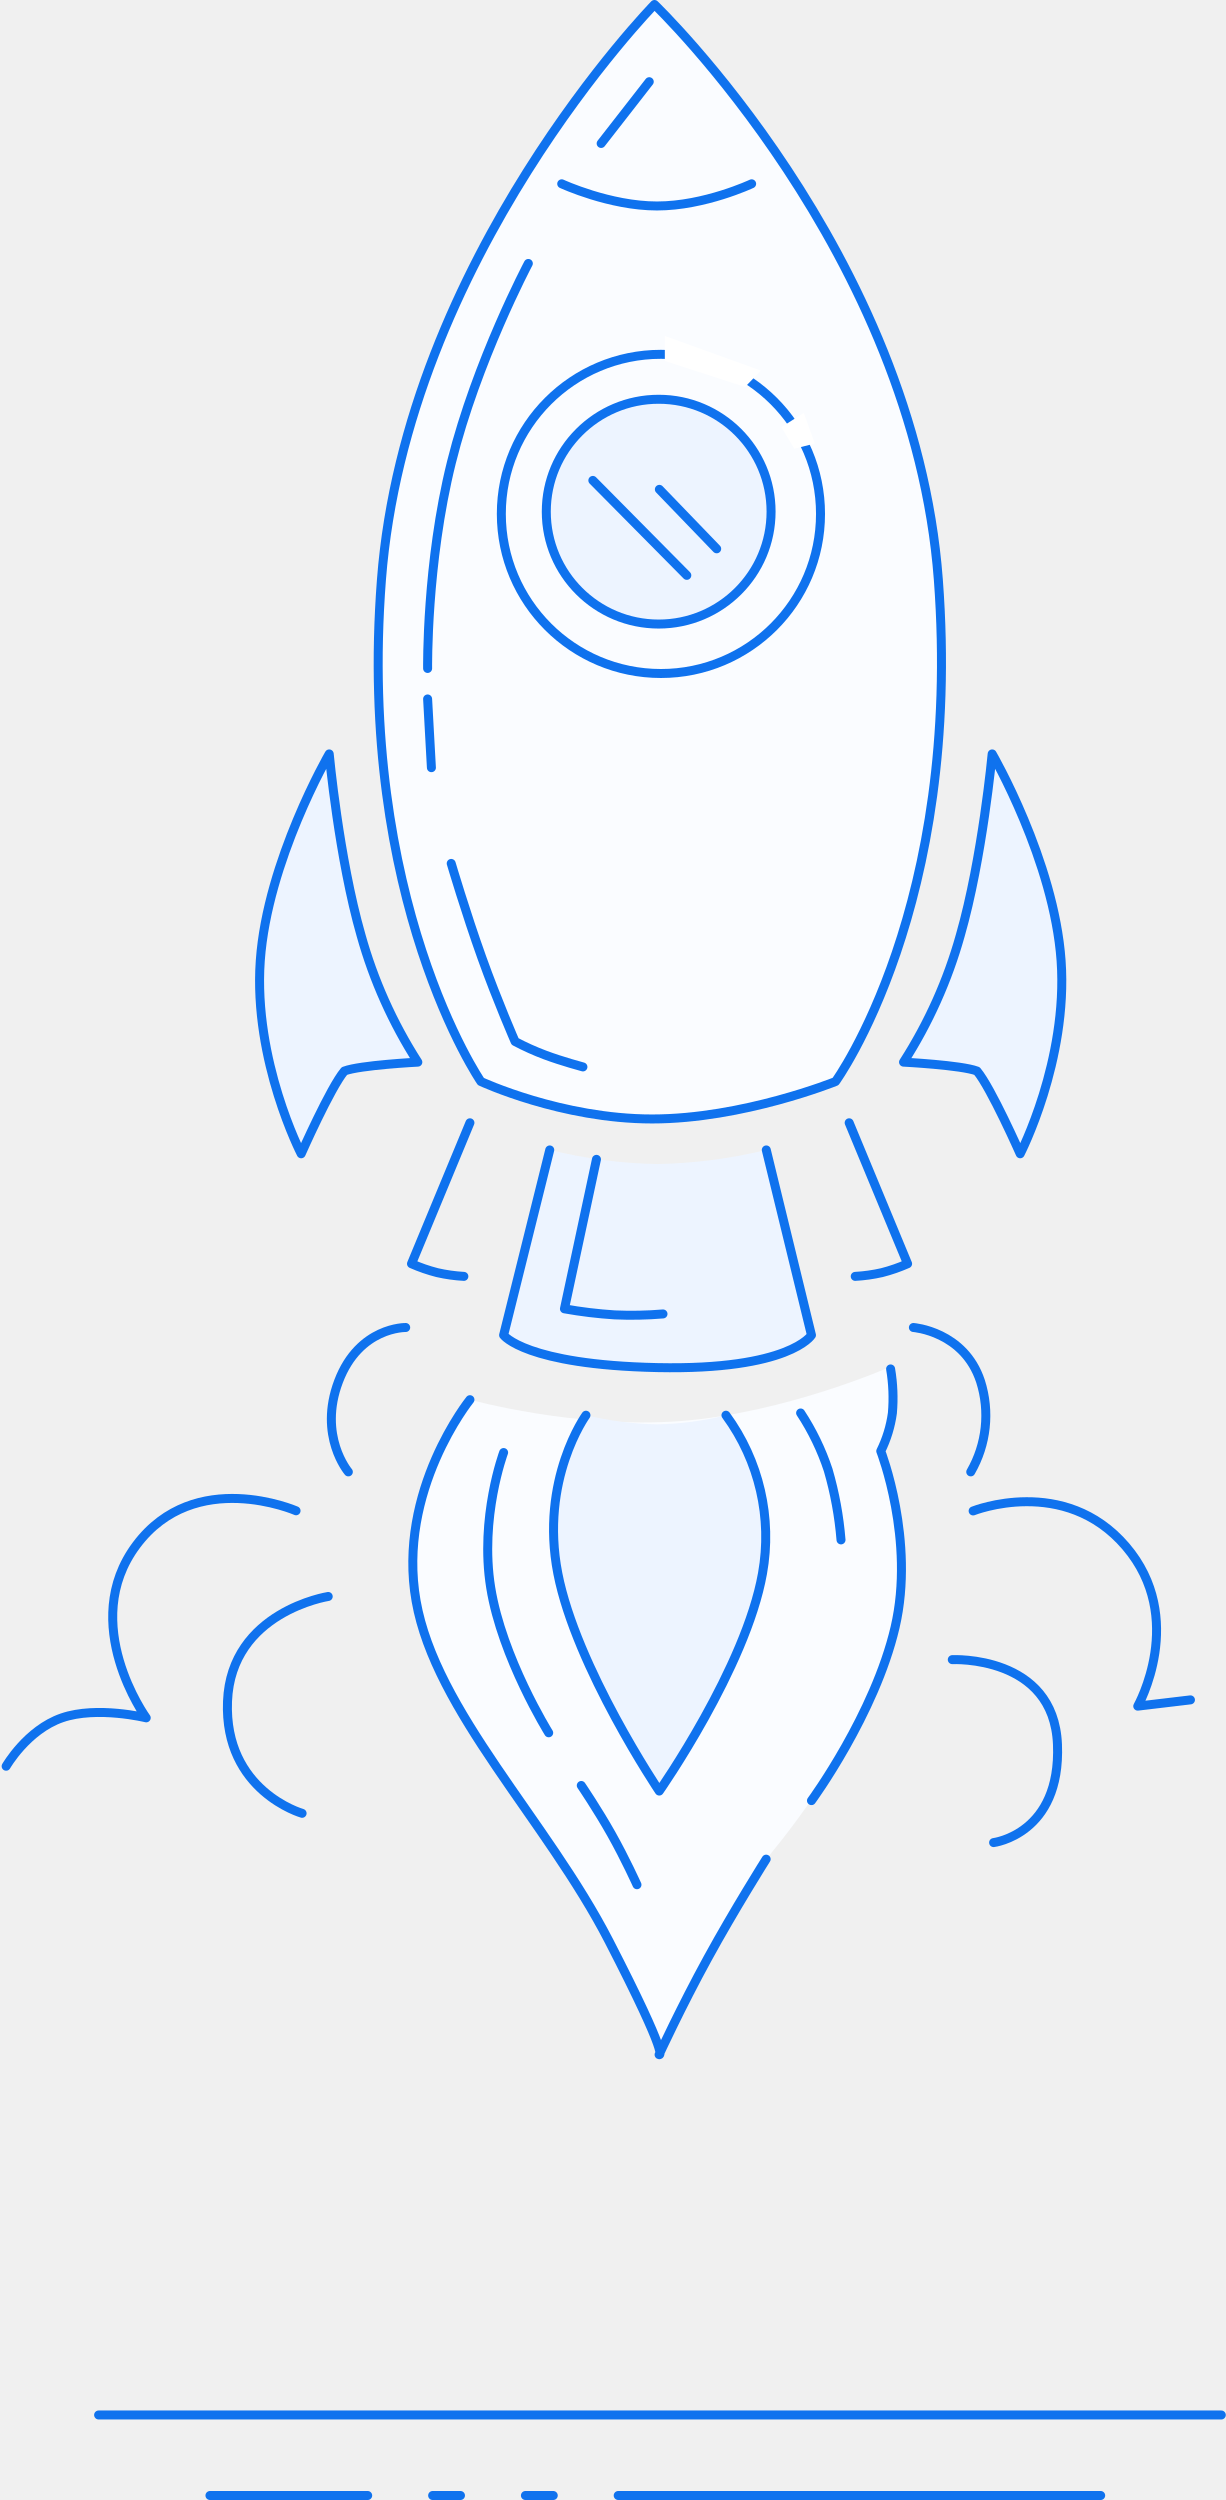
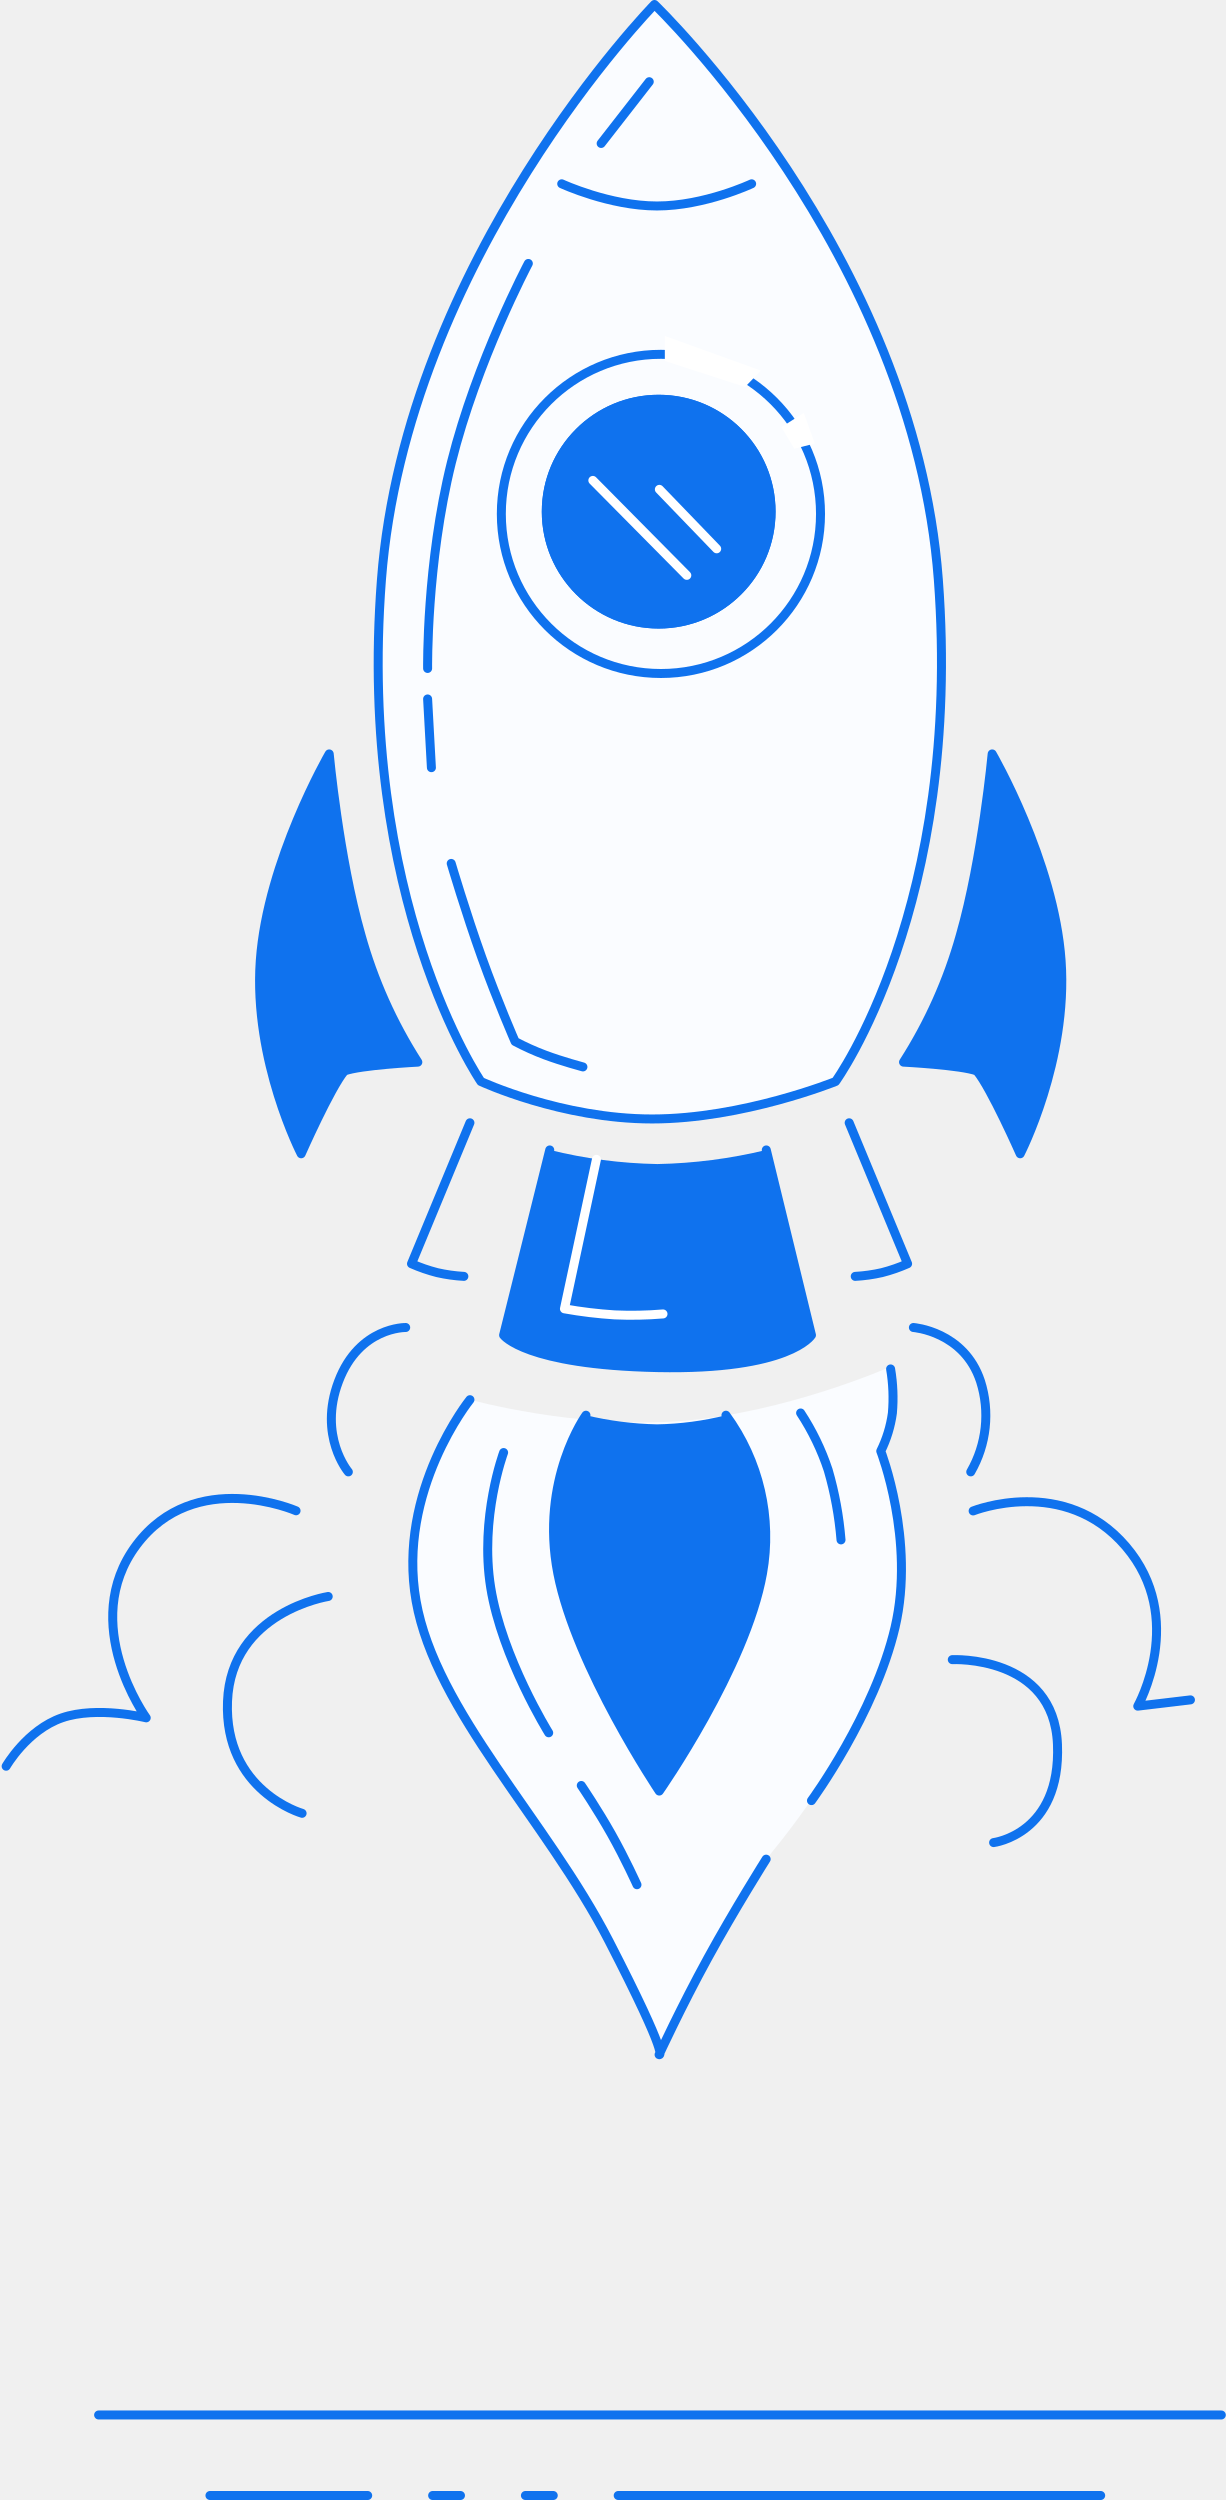
<svg xmlns="http://www.w3.org/2000/svg" width="272.667" height="556.104" viewBox="0 0 272.667 556.104">
  <g transform="translate(-616.055 -155.113)">
    <path d="M-21011.574,4007.113s-55.227,56.459-60.73,127.924,22.121,111.648,22.121,111.648,17.895,8.333,38.088,8.333,40.8-8.333,40.8-8.333,28.336-38.962,22.865-111.648S-21011.574,4007.113-21011.574,4007.113Z" transform="translate(21773.209 -3851)" fill="#fafcff" />
    <path d="M-21011.574,4007.113s-55.227,56.459-60.73,127.924,22.121,111.648,22.121,111.648,17.895,8.333,38.088,8.333,40.8-8.333,40.8-8.333,28.336-38.962,22.865-111.648S-21011.574,4007.113-21011.574,4007.113Z" transform="translate(21773.209 -3851)" fill="none" stroke="#0f72ee" stroke-linecap="round" stroke-linejoin="round" stroke-width="2" />
    <path d="M-21024.244,4020.3l-10.7,13.738" transform="translate(21784.721 -3847.013)" fill="none" stroke="#0f72ee" stroke-linecap="round" stroke-width="2" />
-     <circle cx="26" cy="26" r="26" transform="translate(736.572 242.927)" fill="#edf4ff" />
+     <circle cx="26" cy="26" r="26" transform="translate(736.572 242.927)" fill="#0f72ee" />
    <path d="M-21041.68,4037.742s10.641,4.932,21.2,4.932,21.047-4.932,21.047-4.932" transform="translate(21782.684 -3841.743)" fill="none" stroke="#0f72ee" stroke-linecap="round" stroke-linejoin="round" stroke-width="2" />
    <path d="M-21042.18,4051.347s-11.5,21.706-17.105,44.228-5.3,45.861-5.3,45.861" transform="translate(21775.76 -3837.63)" fill="none" stroke="#0f72ee" stroke-linecap="round" stroke-linejoin="round" stroke-width="2" />
    <g transform="translate(736.572 242.927)" fill="none" stroke="#0f72ee" stroke-linecap="round" stroke-linejoin="round" stroke-width="2">
      <circle cx="26" cy="26" r="26" stroke="none" />
      <circle cx="26" cy="26" r="25" fill="none" />
    </g>
    <g transform="translate(726.572 232.927)" fill="none" stroke="#0f72ee" stroke-linecap="round" stroke-linejoin="round" stroke-width="2">
      <circle cx="36.5" cy="36.5" r="36.5" stroke="none" />
      <circle cx="36.5" cy="36.5" r="35.5" fill="none" />
    </g>
-     <path d="M-21041.344,4202.77l-10.262,41.2s4.785,6.6,34.211,7.216,34.27-7.216,34.27-7.216l-10.049-41.2a111.571,111.571,0,0,1-24.221,3.139A107.573,107.573,0,0,1-21041.344,4202.77Z" transform="translate(21779.684 -3791.862)" fill="#edf4ff" />
+     <path d="M-21041.344,4202.77l-10.262,41.2s4.785,6.6,34.211,7.216,34.27-7.216,34.27-7.216l-10.049-41.2a111.571,111.571,0,0,1-24.221,3.139A107.573,107.573,0,0,1-21041.344,4202.77Z" transform="translate(21779.684 -3791.862)" fill="#0f72ee" />
    <path d="M-21024.066,4063.734v5.553l17.85,5.784,3.506-3.636Z" transform="translate(21788.008 -3833.886)" fill="#fff" />
    <path d="M-21004.152,4080.032l4.973-3.159,2.459,6.811-4.572,1.148Z" transform="translate(21794.027 -3829.914)" fill="#fff" />
    <path d="M-21064.586,4125.736l.369,6.689.475,8.6" transform="translate(21775.76 -3815.146)" fill="none" stroke="#0f72ee" stroke-linecap="round" stroke-linejoin="round" stroke-width="2" />
-     <path d="M-21077.8,4135.125s2.16,23.228,7.09,40.368a104.3,104.3,0,0,0,12.623,28.192s-12.824.655-16.336,1.976c-3.131,3.743-9.611,18.409-9.611,18.409s-10.658-20.693-9.1-42.93S-21077.8,4135.125-21077.8,4135.125Z" transform="translate(21767.084 -3812.308)" fill="#edf4ff" />
+     <path d="M-21077.8,4135.125s2.16,23.228,7.09,40.368a104.3,104.3,0,0,0,12.623,28.192s-12.824.655-16.336,1.976c-3.131,3.743-9.611,18.409-9.611,18.409s-10.658-20.693-9.1-42.93S-21077.8,4135.125-21077.8,4135.125Z" transform="translate(21767.084 -3812.308)" fill="#0f72ee" />
    <path d="M-21060.322,4153.831s3.262,11.045,6.813,20.947,7.393,18.662,7.393,18.662a57.109,57.109,0,0,0,6.676,3.006c3.775,1.414,8.416,2.65,8.416,2.65" transform="translate(21776.746 -3806.654)" fill="none" stroke="#0f72ee" stroke-linecap="round" stroke-linejoin="round" stroke-width="2" />
    <path d="M-21077.8,4135.125s2.16,23.228,7.09,40.368a104.3,104.3,0,0,0,12.623,28.192s-12.824.655-16.336,1.976c-3.131,3.743-9.611,18.409-9.611,18.409s-10.658-20.693-9.1-42.93S-21077.8,4135.125-21077.8,4135.125Z" transform="translate(21767.084 -3812.308)" fill="none" stroke="#0f72ee" stroke-linecap="round" stroke-linejoin="round" stroke-width="2" />
    <path d="M-21054.34,4198.132l-13,31.356a36.649,36.649,0,0,0,5.721,1.977,35.442,35.442,0,0,0,5.928.832" transform="translate(21774.928 -3793.265)" fill="none" stroke="#0f72ee" stroke-linecap="round" stroke-linejoin="round" stroke-width="2" />
    <path d="M-21041.344,4202.77l-10.262,41.2s4.785,6.6,34.211,7.216,34.27-7.216,34.27-7.216l-10.049-41.2" transform="translate(21779.684 -3791.862)" fill="none" stroke="#0f72ee" stroke-linecap="round" stroke-linejoin="round" stroke-width="2" />
    <path d="M-21054.408,4245.43s-16.318,20.244-11.975,44.795,29.064,48.741,42.891,75.6,11.156,25.3,11.156,25.3,4.873-10.584,10.826-21.457,12.992-22.032,12.992-22.032,21-24.3,27.389-47.271-1.834-44.624-1.834-44.624a34.75,34.75,0,0,0,2.818-9.373,19.661,19.661,0,0,0-.984-8.156s-23.041,10.166-46.361,11.969S-21054.408,4245.43-21054.408,4245.43Z" transform="translate(21774.998 -3778.968)" fill="#fafcff" />
-     <path d="M-21034.092,4204.378l-7.121,33.248a98.5,98.5,0,0,0,11.193,1.349,83.659,83.659,0,0,0,10.729-.21" transform="translate(21782.824 -3791.376)" fill="none" stroke="#0f72ee" stroke-linecap="round" stroke-linejoin="round" stroke-width="2" />
+     <path d="M-21034.092,4204.378l-7.121,33.248a98.5,98.5,0,0,0,11.193,1.349,83.659,83.659,0,0,0,10.729-.21" transform="translate(21782.824 -3791.376)" fill="none" stroke="#fff" stroke-linecap="round" stroke-linejoin="round" stroke-width="2" />
    <path d="M-21064.629,4233.1s-10.324-.191-14.932,11.972,2.174,20.146,2.174,20.146" transform="translate(21770.928 -3782.695)" fill="none" stroke="#0f72ee" stroke-linecap="round" stroke-linejoin="round" stroke-width="2" />
    <path d="M-21136.58,4321.865s4.625-8.072,12.416-10.763,18.744,0,18.744,0-15.207-21.006-2.182-38.43,35.512-7.631,35.512-7.631" transform="translate(21754 -3773.87)" fill="none" stroke="#0f72ee" stroke-linecap="round" stroke-linejoin="round" stroke-width="2" />
    <path d="M-21076.359,4279.044s-21.6,3.357-22.4,23.322,16.59,24.912,16.59,24.912" transform="translate(21765.422 -3768.808)" fill="none" stroke="#0f72ee" stroke-linecap="round" stroke-linejoin="round" stroke-width="2" />
    <path d="M-21067.342,4198.132l13,31.356a36.562,36.562,0,0,1-5.721,1.977,35.442,35.442,0,0,1-5.928.832" transform="translate(21872.285 -3793.265)" fill="none" stroke="#0f72ee" stroke-linecap="round" stroke-linejoin="round" stroke-width="2" />
-     <path d="M-21073.578,4135.125s-2.162,23.228-7.092,40.368a104.3,104.3,0,0,1-12.623,28.192s12.824.655,16.336,1.976c3.133,3.743,9.613,18.409,9.613,18.409s10.656-20.693,9.1-42.93S-21073.578,4135.125-21073.578,4135.125Z" transform="translate(21910.332 -3812.308)" fill="#edf4ff" />
+     <path d="M-21073.578,4135.125s-2.162,23.228-7.092,40.368a104.3,104.3,0,0,1-12.623,28.192s12.824.655,16.336,1.976c3.133,3.743,9.613,18.409,9.613,18.409s10.656-20.693,9.1-42.93S-21073.578,4135.125-21073.578,4135.125Z" transform="translate(21910.332 -3812.308)" fill="#0f72ee" />
    <path d="M-21080.576,4233.1s11.275.832,14.934,11.972a25.116,25.116,0,0,1-2.176,20.146" transform="translate(21899.809 -3782.695)" fill="none" stroke="#0f72ee" stroke-linecap="round" stroke-linejoin="round" stroke-width="2" />
    <path d="M-21090.766,4308.936c-3.309.414-11.723,1.395-11.723,1.395s11-19.543-2.656-35.535-33.963-7.885-33.963-7.885" transform="translate(21971.627 -3775.701)" fill="none" stroke="#0f72ee" stroke-linecap="round" stroke-linejoin="round" stroke-width="2" />
    <path d="M-21101.383,4284.836s22.594-1.09,23.4,18.875-14.207,21.82-14.207,21.82" transform="translate(21929.264 -3760.55)" fill="none" stroke="#0f72ee" stroke-linecap="round" stroke-linejoin="round" stroke-width="2" />
    <path d="M-21054.408,4245.43s-16.318,20.244-11.975,44.795,29.064,48.741,42.891,75.6,11.156,25.3,11.156,25.3,4.873-10.584,10.826-21.457,12.992-22.032,12.992-22.032" transform="translate(21774.998 -3778.968)" fill="none" stroke="#0f72ee" stroke-linecap="round" stroke-linejoin="round" stroke-width="2" />
    <path d="M-20999.02,4336.2s14.084-19.215,18.6-38.559-3.186-39.192-3.186-39.192a27.385,27.385,0,0,0,2.588-8.446,38.916,38.916,0,0,0-.4-9.827" transform="translate(21795.578 -3780.555)" fill="none" stroke="#0f72ee" stroke-linecap="round" stroke-linejoin="round" stroke-width="2" />
    <path d="M-21000.873,4247.7a54.031,54.031,0,0,1,6.133,12.7,78.415,78.415,0,0,1,2.854,15.532" transform="translate(21795.018 -3778.282)" fill="none" stroke="#0f72ee" stroke-linecap="round" stroke-linejoin="round" stroke-width="2" />
    <path d="M-21050.785,4254.458s-5.379,14.454-2.871,30.04,12.9,32.3,12.9,32.3" transform="translate(21778.863 -3776.239)" fill="none" stroke="#0f72ee" stroke-linecap="round" stroke-linejoin="round" stroke-width="2" />
-     <path d="M-21035.865,4248.084s-10.334,14.288-6.26,35.188,22.564,48.413,22.564,48.413,19.256-27.513,22.965-48.413a45.827,45.827,0,0,0-8.129-35.188,67.468,67.468,0,0,1-15.34,2.03A74.254,74.254,0,0,1-21035.865,4248.084Z" transform="translate(21782.262 -3778.166)" fill="#edf4ff" />
+     <path d="M-21035.865,4248.084s-10.334,14.288-6.26,35.188,22.564,48.413,22.564,48.413,19.256-27.513,22.965-48.413a45.827,45.827,0,0,0-8.129-35.188,67.468,67.468,0,0,1-15.34,2.03A74.254,74.254,0,0,1-21035.865,4248.084Z" transform="translate(21782.262 -3778.166)" fill="#0f72ee" />
    <path d="M-21038.34,4311.329s3.611,5.316,6.711,10.835,5.68,11.241,5.68,11.241" transform="translate(21783.693 -3759.05)" fill="none" stroke="#0f72ee" stroke-linecap="round" stroke-linejoin="round" stroke-width="2" />
    <path d="M-21035.865,4248.084s-10.334,14.288-6.26,35.188,22.564,48.413,22.564,48.413,19.256-27.513,22.965-48.413a45.827,45.827,0,0,0-8.129-35.188" transform="translate(21782.262 -3778.166)" fill="none" stroke="#0f72ee" stroke-linecap="round" stroke-linejoin="round" stroke-width="2" />
    <path d="M-21073.578,4135.125s-2.162,23.228-7.092,40.368a104.3,104.3,0,0,1-12.623,28.192s12.824.655,16.336,1.976c3.133,3.743,9.613,18.409,9.613,18.409s10.656-20.693,9.1-42.93S-21073.578,4135.125-21073.578,4135.125Z" transform="translate(21910.332 -3812.308)" fill="none" stroke="#0f72ee" stroke-linecap="round" stroke-linejoin="round" stroke-width="2" />
-     <path d="M-21036.363,4088.408l20.9,21.118" transform="translate(21784.291 -3826.429)" fill="none" stroke="#0f72ee" stroke-linecap="round" stroke-width="2" />
-     <path d="M-21025,4089.934l12.75,13.224" transform="translate(21787.725 -3825.967)" fill="none" stroke="#0f72ee" stroke-linecap="round" stroke-width="2" />
+     <path d="M-21036.363,4088.408l20.9,21.118" transform="translate(21784.291 -3826.429)" fill="none" stroke="#fff" stroke-linecap="round" stroke-width="2" />
+     <path d="M-21025,4089.934l12.75,13.224" transform="translate(21787.725 -3825.967)" fill="none" stroke="#fff" stroke-linecap="round" stroke-width="2" />
    <line x2="249.732" transform="translate(637.99 692.306)" fill="none" stroke="#0f72ee" stroke-linecap="round" stroke-width="2" />
    <line x2="107.323" transform="translate(753.568 710.216)" fill="none" stroke="#0f72ee" stroke-linecap="round" stroke-width="2" />
    <line x2="35.086" transform="translate(662.758 710.216)" fill="none" stroke="#0f72ee" stroke-linecap="round" stroke-width="2" />
    <line x2="6.192" transform="translate(712.291 710.216)" fill="none" stroke="#0f72ee" stroke-linecap="round" stroke-width="2" />
    <line x2="6.192" transform="translate(732.93 710.216)" fill="none" stroke="#0f72ee" stroke-linecap="round" stroke-width="2" />
  </g>
</svg>
